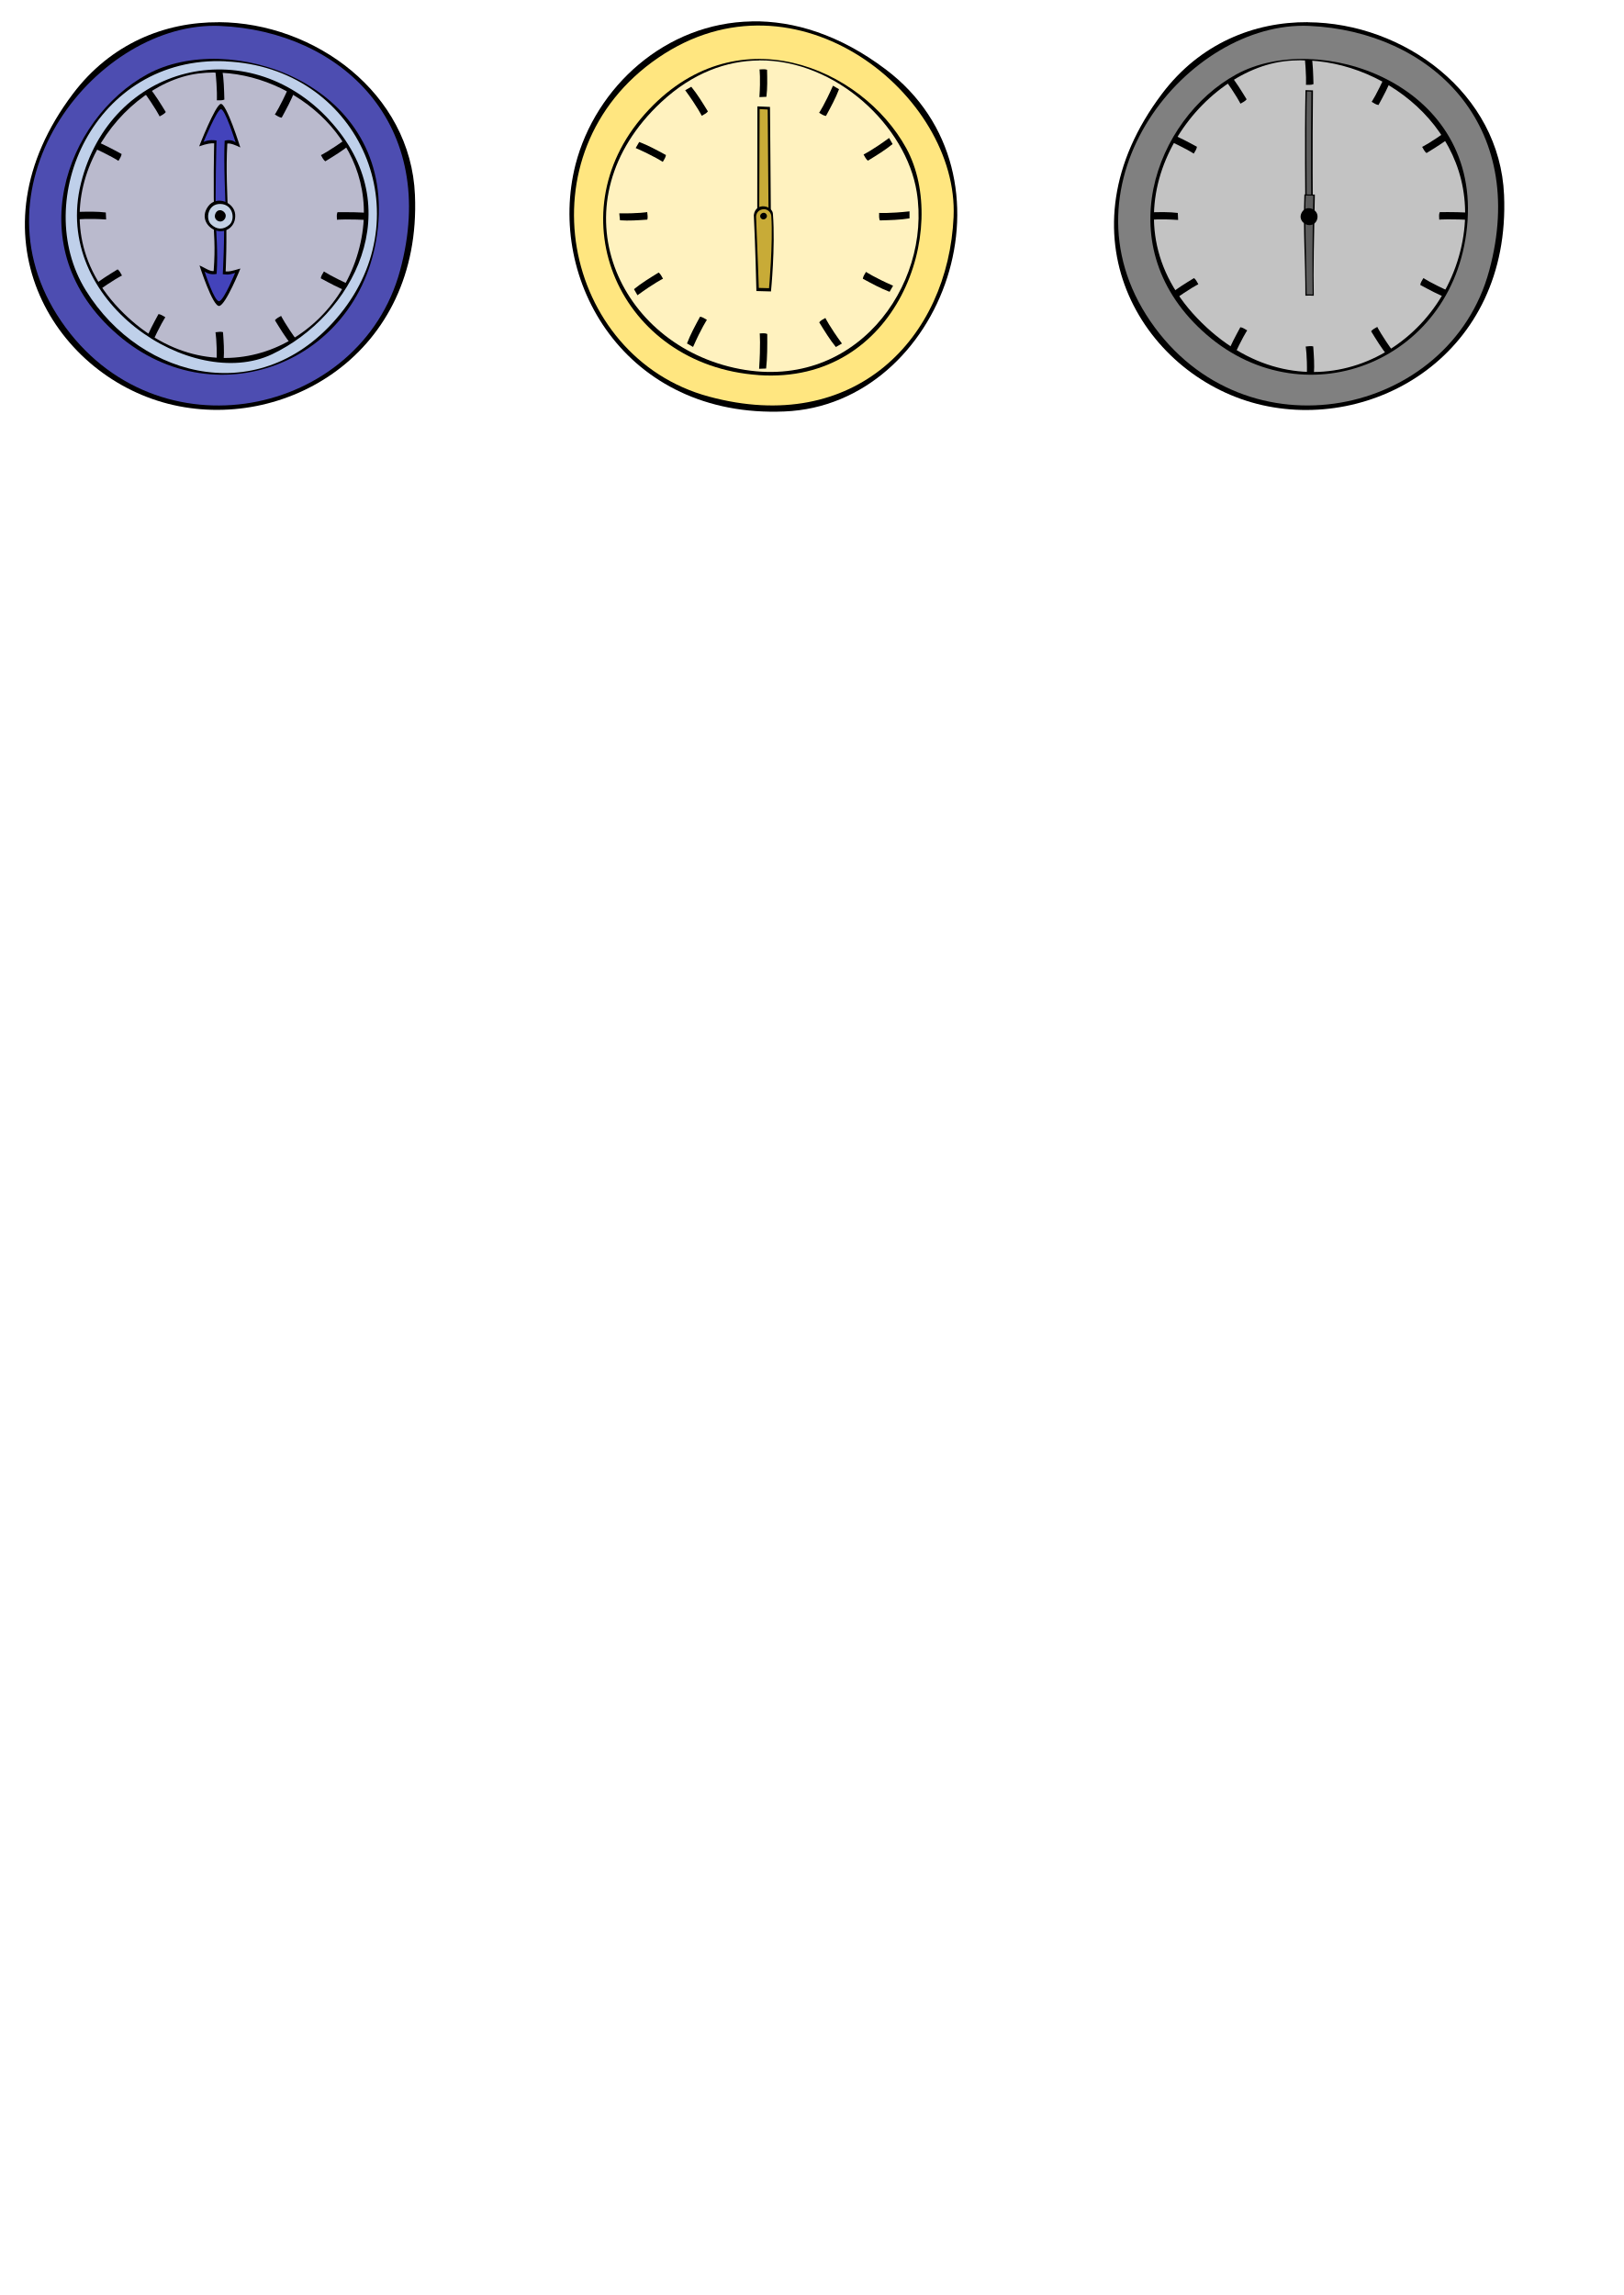
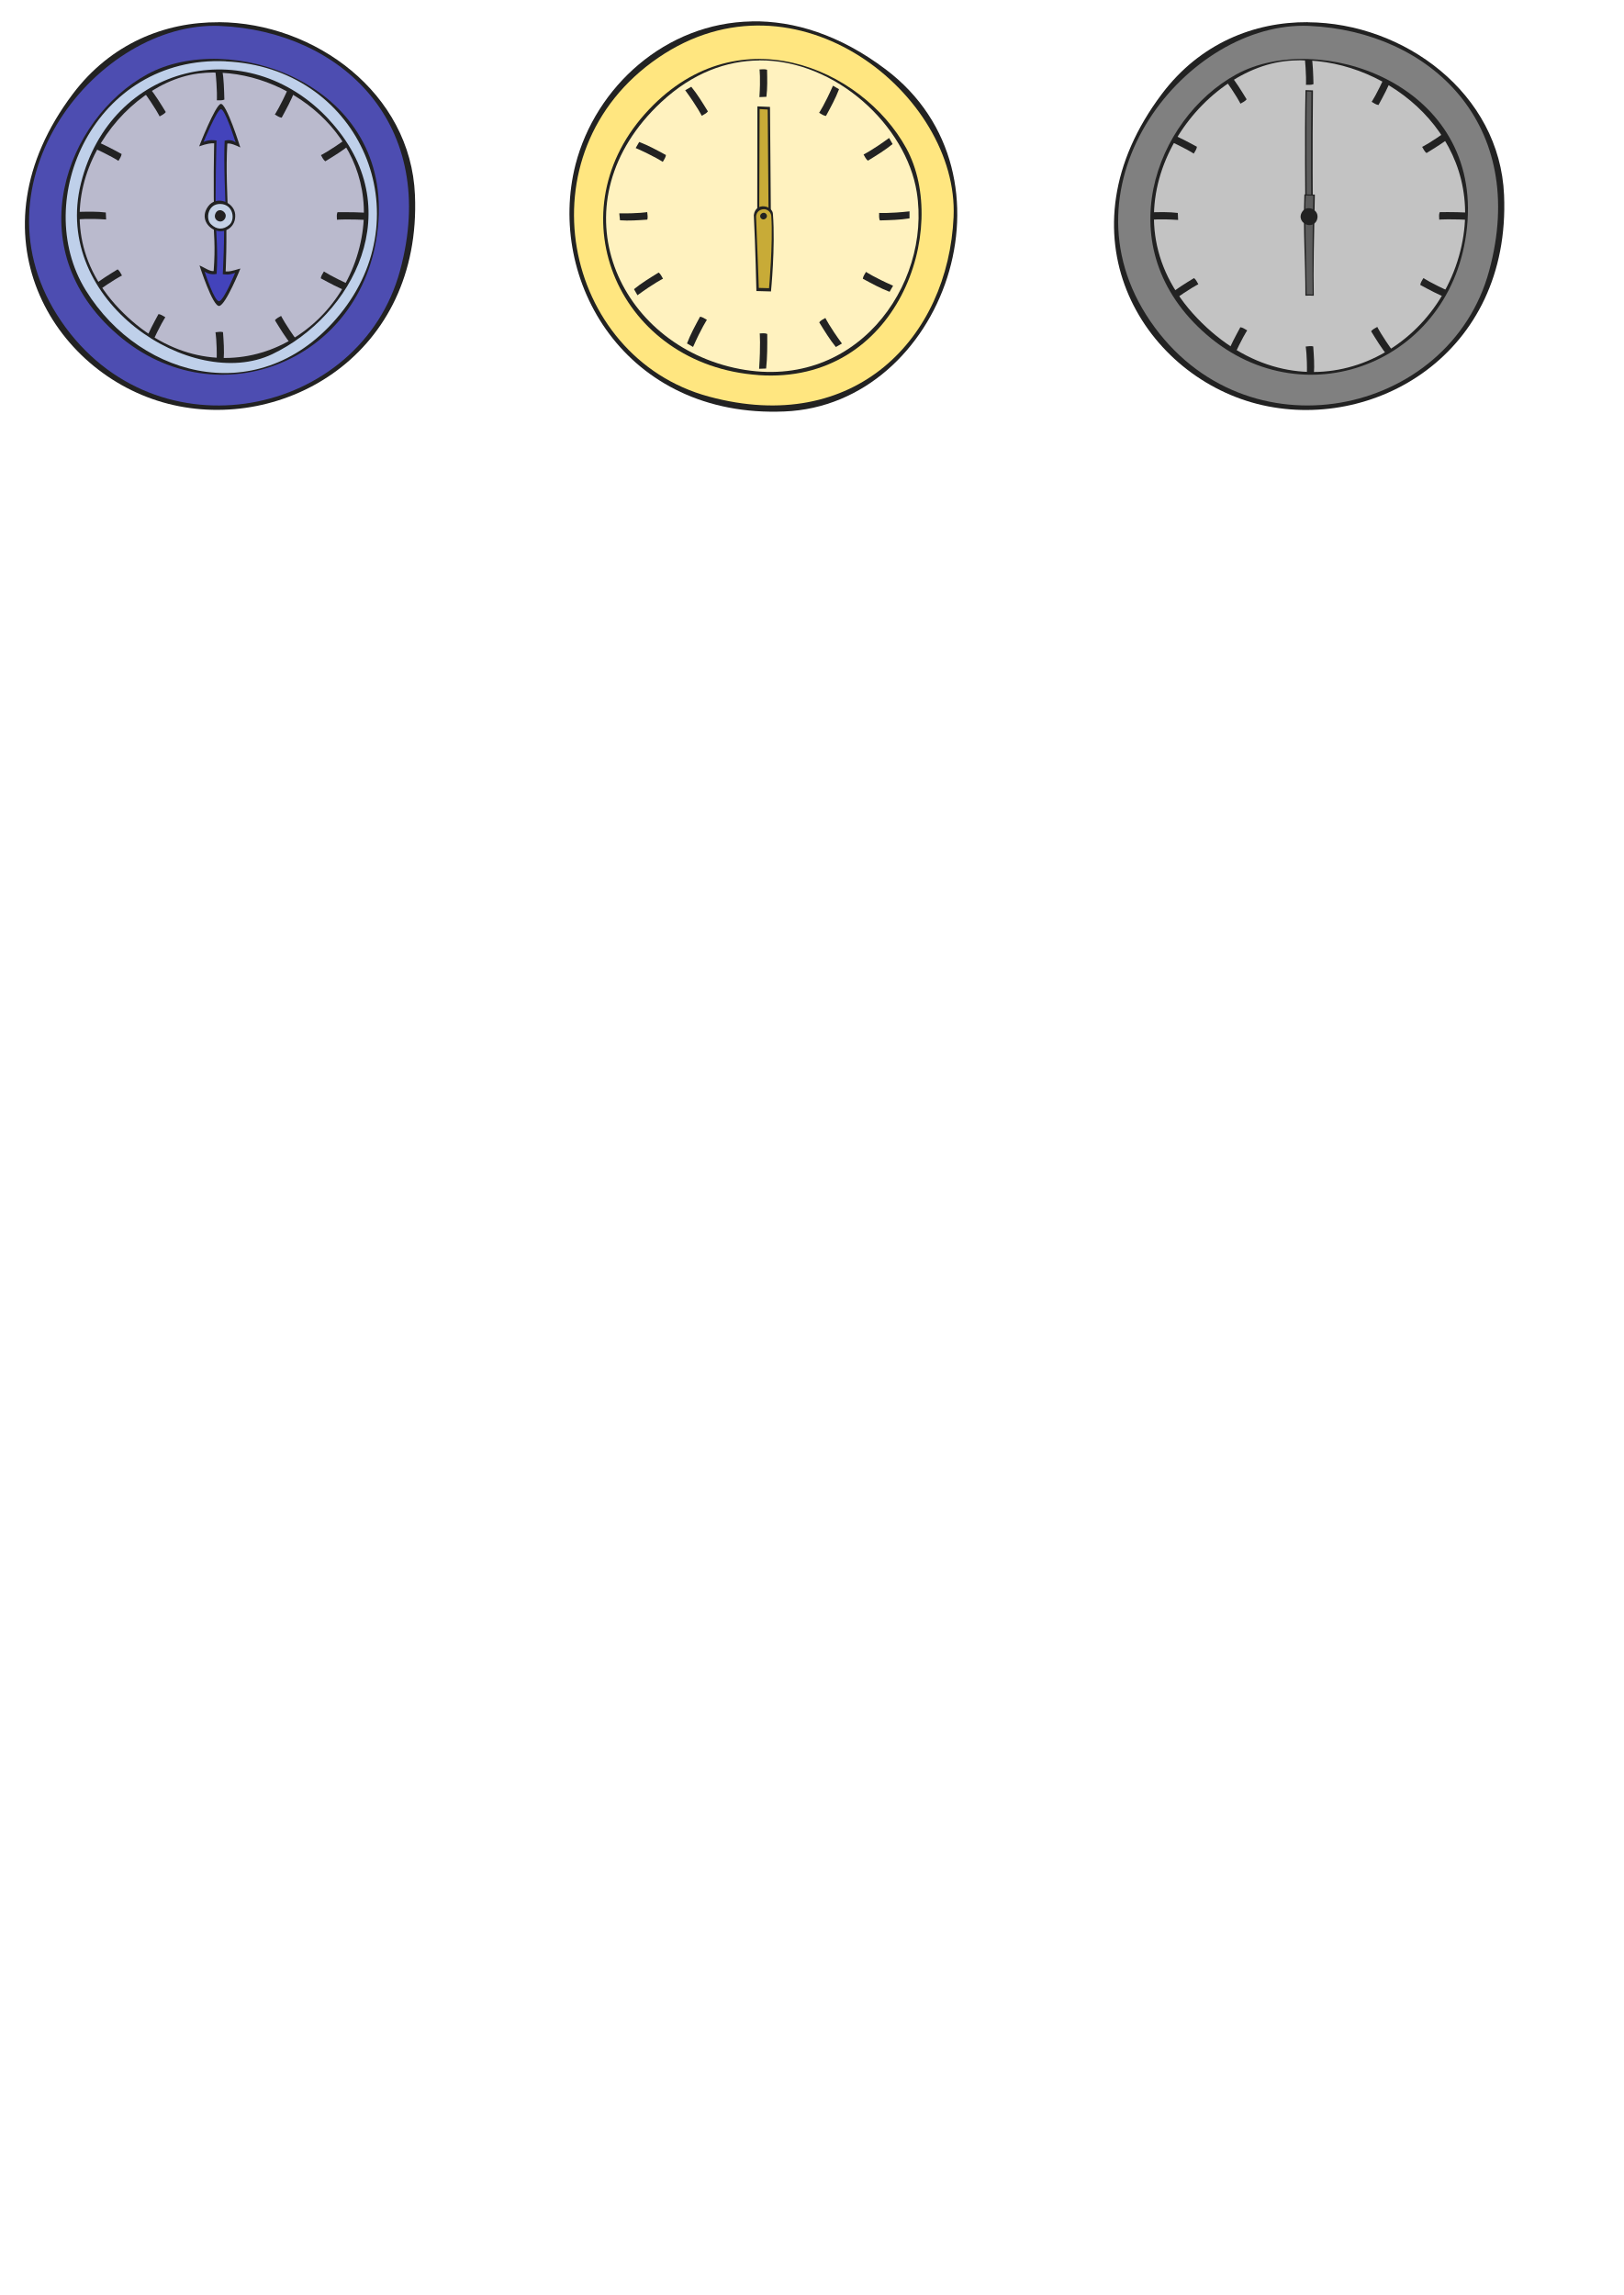
<svg xmlns="http://www.w3.org/2000/svg" xmlns:xlink="http://www.w3.org/1999/xlink" id="svg2" height="1052" width="744.1" version="1.1">
  <g id="layer1">
    <g id="background_1">
      <path id="path3832" d="m182.6,97.89a82.58,82.2,0,1,1,-165.2,0,82.58,82.2,0,1,1,165.2,0z" fill-rule="evenodd" fill-opacity="0.627" fill="#9191af" />
-       <path id="path3765" fill-rule="evenodd" fill="#000" d="M100.3,10.19c-24.73-0.15-49.47,9.75-66.86,32.78-48.39,64.03-9.48,128.5,43.56,142.1,53,13.6,116.3-22.7,113.2-95.69-1.9-46.74-45.9-78.96-89.9-79.22zm-2.14,23.09c36.84-0.15,76.94,32.57,67.14,77.82-10.4,48.3-68.47,74.6-110.7,30.4-42.23-44.29-2.35-102.8,36.25-107.8,2.42-0.31,4.86-0.46,7.32-0.47z" />
+       <path id="path3765" fill-rule="evenodd" fill="#222" d="M100.3,10.19c-24.73-0.15-49.47,9.75-66.86,32.78-48.39,64.03-9.48,128.5,43.56,142.1,53,13.6,116.3-22.7,113.2-95.69-1.9-46.74-45.9-78.96-89.9-79.22zm-2.14,23.09c36.84-0.15,76.94,32.57,67.14,77.82-10.4,48.3-68.47,74.6-110.7,30.4-42.23-44.29-2.35-102.8,36.25-107.8,2.42-0.31,4.86-0.46,7.32-0.47z" />
      <path id="path3767" d="M100.9,11.89c-55.53-2.445-116.2,71.96-72.82,135.4,43.39,63.4,137.2,43.8,155.3-23.3,18.2-66.98-26.9-109.7-82.5-112.1zm72.58,89.38c-4.4,63.8-73.62,91.9-119.6,52.1-45.98-39.7-23.56-98.96,13.6-119.3,37.11-20.36,110.4,3.39,106,67.21z" fill-rule="evenodd" fill="#4d4db1" />
-       <path id="path3782" d="m98.68,32.04c1.027,9.429,0.717,13.9,0.714,13.93,1.171-0.015,2.385,0.143,3.445-0.314-0.126-4.652-0.24-9.311-0.945-13.61z" fill="#000" />
+       <path id="path3782" d="m98.68,32.04c1.027,9.429,0.717,13.9,0.714,13.93,1.171-0.015,2.385,0.143,3.445-0.314-0.126-4.652-0.24-9.311-0.945-13.61z" fill="#222" />
      <use id="use3784" xlink:href="#path3782" transform="matrix(-0.03639416,-0.9995096,-1.16168,0.03131355,211.4711,198.6276)" height="1052.362" width="744.094" y="0" x="0" />
      <use id="use3786" xlink:href="#path3782" transform="matrix(0.9950272,-0.09960347,-0.09148554,-0.91393,4.070166,204.2175)" height="1052.362" width="744.094" y="0" x="0" />
      <use id="use3788" xlink:href="#path3782" transform="matrix(-0.04345369,-0.9988579,-0.908425,0.04777947,82.04204,197.6483)" height="1052.362" width="744.094" y="0" x="0" />
      <use id="use3814" xlink:href="#path3782" transform="matrix(0.8660254,0.5,-0.5,0.8660254,62.88138,-37.01066)" height="1052.362" width="744.094" y="0" x="0" />
      <use id="use3816" xlink:href="#path3782" transform="matrix(0.5,0.8660254,-0.8660254,0.5,137.2242,-37.94687)" height="1052.362" width="744.094" y="0" x="0" />
      <use id="use3820" xlink:href="#path3782" transform="matrix(-0.5,0.8660254,-0.8660254,-0.5,237.9874,61.33638)" height="1052.362" width="744.094" y="0" x="0" />
      <use id="use3822" xlink:href="#path3782" transform="matrix(-0.8660254,0.5,-0.5,-0.8660254,237.9134,134.9216)" height="1052.362" width="744.094" y="0" x="0" />
      <use id="use3826" xlink:href="#path3782" transform="matrix(-0.8660254,-0.5,0.5,-0.8660254,138.8827,234.9272)" height="1052.362" width="744.094" y="0" x="0" />
      <use id="use3828" xlink:href="#path3782" transform="matrix(-0.5,-0.8660254,0.8660254,-0.5,65.80261,235.3583)" height="1052.362" width="744.094" y="0" x="0" />
      <use id="use3832" xlink:href="#path3782" transform="matrix(0.5,-0.8660254,0.8660254,0.5,-35.21313,136.8327)" height="1052.362" width="744.094" y="0" x="0" />
      <use id="use3834" xlink:href="#path3782" transform="matrix(0.8660254,-0.5,0.5,0.8660254,-35.8968,63.24746)" height="1052.362" width="744.094" y="0" x="0" />
      <path id="path3773" d="M103.4,28.09c-60.06-2.68-89.65,63.61-64.07,105,25.59,41.38,82.58,55.27,118.1,8.95,35.5-46.32,6.11-111.3-53.98-113.9zm47.41,26.78c37.6,40.59,10.65,90.02-26.07,107.5-36.65,17.4-101.2-24-87.62-78.43,13.58-54.45,76.12-69.69,113.7-29.1z" fill-rule="evenodd" fill="#bfd0ea" />
    </g>
    <g id="minute_1">
-       <path id="path3836" d="M98.28,101.7c-0.65-13.28-0.11-36-0.11-36-1.403-0.084-3.213,0.083-6.878,1.389,0,0,7.336-18.87,9.887-19.45,2.551-0.573,8.976,19.95,8.976,19.95-1.872-0.933-4.604-2.093-5.967-1.768-0.665,11.88-0.013,22.95,0.43,35.48z" fill="#000" />
+       <path id="path3836" d="M98.28,101.7c-0.65-13.28-0.11-36-0.11-36-1.403-0.084-3.213,0.083-6.878,1.389,0,0,7.336-18.87,9.887-19.45,2.551-0.573,8.976,19.95,8.976,19.95-1.872-0.933-4.604-2.093-5.967-1.768-0.665,11.88-0.013,22.95,0.43,35.48z" fill="#222" />
      <path id="path3836-3" d="m99,101.5c-0.478-12.03,0.243-37.11,0.243-37.11-1.04-0.076-3.214-0.524-5.931,0.66,0,0,5.973-14.47,7.864-14.99,1.891-0.52,6.835,15.26,6.835,15.26-1.568-1.412-4.033-1.141-5.033-0.814-0.493,10.77,0.286,25.19,0.614,36.56z" fill="#4343bb" />
    </g>
    <g id="hour_1">
-       <path id="path3836-5" d="m103.5,96.14c0.666,13.26-0.07,28.28-0.07,28.28,1.648,0.095,2.45-0.057,6.765-1.333,0,0-6.667,16.6-9.668,17.15-3.001,0.552-9.079-18.57-9.079-18.57,2.193,0.948,4.886,2.883,6.49,2.569,0.864-11.87,0.122-15.44-0.312-27.97z" fill="#000" />
+       <path id="path3836-5" d="m103.5,96.14c0.666,13.26-0.07,28.28-0.07,28.28,1.648,0.095,2.45-0.057,6.765-1.333,0,0-6.667,16.6-9.668,17.15-3.001,0.552-9.079-18.57-9.079-18.57,2.193,0.948,4.886,2.883,6.49,2.569,0.864-11.87,0.122-15.44-0.312-27.97z" fill="#222" />
      <path id="path3836-3-2" d="m102.6,96.92c0.478,12.03-0.485,28.77-0.485,28.77,1.221,0.084,2.447,0.551,5.647-0.612,0,0-5.035,12.46-7.26,12.97-2.225,0.504-6.722-13.6-6.722-13.6,1.833,1.425,4.348,1.423,5.526,1.105,0.654-10.77-0.218-17.05-0.525-28.42z" fill="#4343bb" />
    </g>
    <g id="foreground_1" fill-rule="evenodd">
-       <path id="path3765-6" d="m107.8,98.29c0.411,5.589-4.235,8.574-8.417,7.48-4.182-1.093-7.759-6.058-3.944-11.22,3.815-5.163,11.95-1.849,12.36,3.741z" fill="#000" />
+       <path id="path3765-6" d="m107.8,98.29c0.411,5.589-4.235,8.574-8.417,7.48-4.182-1.093-7.759-6.058-3.944-11.22,3.815-5.163,11.95-1.849,12.36,3.741z" fill="#222" />
      <path id="path3773-8" d="m101.1,93.49c-5.789-0.205-6.989,6.716-4.433,9.271,2.556,2.556,5.666,2.731,8.477,0.286s1.746-9.353-4.044-9.557zm1.842,3.956c1.303,1.582-0.009,3.808-1.582,4.073-1.573,0.265-3.519-1.258-2.699-3.438,0.82-2.18,2.978-2.218,4.281-0.635z" fill="#c4d1e5" />
    </g>
    <g id="background_2">
      <path id="path3061" d="m431.8,99.41a81.06,82.71,0,1,1,-162.1,0,81.06,82.71,0,1,1,162.1,0z" fill-rule="evenodd" fill-opacity="0.502" fill="#ffe680" />
-       <path id="path3765-7" fill-rule="evenodd" fill="#000" d="M344.6,9.812c-39.5,0.688-71.6,29.96-80.8,65.6-13.5,52.99,22.8,116.3,95.8,113.2,72.9-3,110.5-108.4,46.4-156.8-21-15.87-42.1-22.36-61.4-22.03zm3.4,17.85c35.4-0.25,67.4,30.26,72.2,60.34,6.9,42.8-28.5,92.9-83.7,80.6-55.3-12.4-81.8-76.65-33.4-121.8,14.4-13.42,30-18.99,44.9-19.09z" />
+       <path id="path3765-7" fill-rule="evenodd" fill="#222" d="M344.6,9.812c-39.5,0.688-71.6,29.96-80.8,65.6-13.5,52.99,22.8,116.3,95.8,113.2,72.9-3,110.5-108.4,46.4-156.8-21-15.87-42.1-22.36-61.4-22.03zm3.4,17.85c35.4-0.25,67.4,30.26,72.2,60.34,6.9,42.8-28.5,92.9-83.7,80.6-55.3-12.4-81.8-76.65-33.4-121.8,14.4-13.42,30-18.99,44.9-19.09z" />
      <path id="path3767-4" d="m437.1,99.35c2.444-55.57-71.96-116.3-135.4-72.87-63.4,43.39-43.8,137.2,23.21,155.3,67.02,18.14,109.7-26.91,112.2-82.48zm-89.38,72.58c-63.8-4.4-93.5-73.11-52.2-119.6s99.5-21.54,119.9,15.62c20.3,37.18-3.9,108.4-67.7,104z" fill-rule="evenodd" fill="#ffe680" />
-       <path id="path3782-9" d="m416.9,96.88c-9.429,1.028-13.9,0.717-13.93,0.714,0.015,1.171-0.143,2.385,0.314,3.445,4.652-0.126,9.311-0.24,13.61-0.945z" fill="#000" />
+       <path id="path3782-9" d="m416.9,96.88c-9.429,1.028-13.9,0.717-13.93,0.714,0.015,1.171-0.143,2.385,0.314,3.445,4.652-0.126,9.311-0.24,13.61-0.945z" fill="#222" />
      <use id="use3784-4" xlink:href="#path3782-9" transform="matrix(0.03131355,1.16168,0.9995096,-0.03639416,238.0696,-311.7285)" height="1052.362" width="744.094" y="0" x="0" />
      <use id="use3786-8" xlink:href="#path3782-9" transform="matrix(-0.91393,0.09148554,0.09960347,0.9950272,655.2293,-36.75909)" height="1052.362" width="744.094" y="0" x="0" />
      <use id="use3788-8" xlink:href="#path3782-9" transform="matrix(0.04777947,0.908425,0.9988579,-0.04345369,231.4027,-329.9959)" height="1052.362" width="744.094" y="0" x="0" />
      <use id="use3814-2" xlink:href="#path3782-9" transform="matrix(0.8660254,0.5,-0.5,0.8660254,96.76319,-161.3755)" height="1052.362" width="744.094" y="0" x="0" />
      <use id="use3816-4" xlink:href="#path3782-9" transform="matrix(0.5,0.8660254,-0.8660254,0.5,261.3685,-252.021)" height="1052.362" width="744.094" y="0" x="0" />
      <use id="use3820-5" xlink:href="#path3782-9" transform="matrix(-0.5,0.8660254,-0.8660254,-0.5,610.0295,-153.5649)" height="1052.362" width="744.094" y="0" x="0" />
      <use id="use3822-5" xlink:href="#path3782-9" transform="matrix(-0.8660254,0.5,-0.5,-0.8660254,701.6851,10.78784)" height="1052.362" width="744.094" y="0" x="0" />
      <use id="use3826-1" xlink:href="#path3782-9" transform="matrix(-0.8660254,-0.5,0.5,-0.8660254,603.9867,360.2064)" height="1052.362" width="744.094" y="0" x="0" />
      <use id="use3828-7" xlink:href="#path3782-9" transform="matrix(-0.5,-0.8660254,0.8660254,-0.5,438.6238,450.8519)" height="1052.362" width="744.094" y="0" x="0" />
      <use id="use3832-1" xlink:href="#path3782-9" transform="matrix(0.5,-0.8660254,0.8660254,0.5,89.45771,351.8908)" height="1052.362" width="744.094" y="0" x="0" />
      <use id="use3834-1" xlink:href="#path3782-9" transform="matrix(0.8660254,-0.5,0.5,0.8660254,-1.945409,187.7905)" height="1052.362" width="744.094" y="0" x="0" />
    </g>
    <g id="minute_2">
-       <path id="path3836-3-2-2-4-4" d="m347.1,99.06,0.071-50.3,5.771,0.25,0.406,50z" fill="#000" />
+       <path id="path3836-3-2-2-4-4" d="m347.1,99.06,0.071-50.3,5.771,0.25,0.406,50z" fill="#222" />
      <path id="path3836-3-2-2-7" d="m348,99.05,0.192-49.05,3.699,0.206,0.402,48.85z" fill="#c8ab37" />
    </g>
    <g id="hour_2">
-       <path id="path3836-3-2-2-4" d="m354.3,98.31c1.138,15.09-0.903,35.28-0.903,35.28l-6.685-0.182s-0.457-20.57-1.187-34.83c0.833-6.212,8.882-4.331,8.774-0.265z" fill="#000" />
+       <path id="path3836-3-2-2-4" d="m354.3,98.31c1.138,15.09-0.903,35.28-0.903,35.28l-6.685-0.182s-0.457-20.57-1.187-34.83c0.833-6.212,8.882-4.331,8.774-0.265z" fill="#222" />
      <path id="path3836-3-2-2" fill="#c8ab37" d="m350.1,95.9c-2.007,0.091-3.378,1.349-3.54,3.357,0.509,11.7,1.259,32.72,1.259,32.72l4.688,0.125s1.843-20.5,1.049-32.88c-0.017-1.844-1.714-3.405-3.455-3.326zm1.395,2.783c0.31,1.003-0.856,2.192-2.013,1.835-1.158-0.357-1.435-1.95-0.375-2.661,1.06-0.711,2.078-0.177,2.388,0.826z" />
    </g>
    <g id="background_3" transform="translate(0,-0.2525381)">
      <path id="path3300" d="m687.3,97.9c0,45.56-37.42,82.5-83.57,82.5-46.16,0-83.57-36.94-83.57-82.5s37.42-82.5,83.57-82.5c46.16,0,83.57,36.94,83.57,82.5z" fill-rule="evenodd" fill-opacity="0.627" fill="#a0a0a0" />
-       <path id="path3782-3" d="m597.9,25.2c1.028,9.429,0.717,13.9,0.714,13.93,1.171-0.015,2.385,0.143,3.445-0.314-0.126-4.652-0.24-9.311-0.945-13.61z" fill="#000" />
+       <path id="path3782-3" d="m597.9,25.2c1.028,9.429,0.717,13.9,0.714,13.93,1.171-0.015,2.385,0.143,3.445-0.314-0.126-4.652-0.24-9.311-0.945-13.61z" fill="#222" />
      <use id="use3784-9" xlink:href="#path3782-3" transform="matrix(-0.03639416,-0.9995096,-1.16168,0.03131355,726.9518,698.0254)" height="1052.362" width="744.094" y="0" x="0" />
      <use id="use3786-84" xlink:href="#path3782-3" transform="matrix(0.9950272,-0.09960347,-0.09148554,-0.91393,6.432127,254.4901)" height="1052.362" width="744.094" y="0" x="0" />
      <use id="use3788-0" xlink:href="#path3782-3" transform="matrix(-0.04345369,-0.9988579,-0.908425,0.04777947,588.8888,697.0859)" height="1052.362" width="744.094" y="0" x="0" />
      <use id="use3814-5" xlink:href="#path3782-3" transform="matrix(0.8660254,0.5,-0.5,0.8660254,129.8777,-286.2613)" height="1052.362" width="744.094" y="0" x="0" />
      <use id="use3816-42" xlink:href="#path3782-3" transform="matrix(0.5,0.8660254,-0.8660254,0.5,386.4561,-470.3977)" height="1052.362" width="744.094" y="0" x="0" />
      <use id="use3820-1" xlink:href="#path3782-3" transform="matrix(-0.5,0.8660254,-0.8660254,-0.5,985.6564,-371.1332)" height="1052.362" width="744.094" y="0" x="0" />
      <use id="use3822-0" xlink:href="#path3782-3" transform="matrix(-0.8660254,0.5,-0.5,-0.8660254,1169.288,-115.3123)" height="1052.362" width="744.094" y="0" x="0" />
      <use id="use3826-7" xlink:href="#path3782-3" transform="matrix(-0.8660254,-0.5,0.5,-0.8660254,1070.528,484.8981)" height="1052.362" width="744.094" y="0" x="0" />
      <use id="use3828-9" xlink:href="#path3782-3" transform="matrix(-0.5,-0.8660254,0.8660254,-0.5,814.7074,668.5294)" height="1052.362" width="744.094" y="0" x="0" />
      <use id="use3832-3" xlink:href="#path3782-3" transform="matrix(0.5,-0.8660254,0.8660254,0.5,213.992,569.5173)" height="1052.362" width="744.094" y="0" x="0" />
      <use id="use3834-3" xlink:href="#path3782-3" transform="matrix(0.8660254,-0.5,0.5,0.8660254,30.61314,313.1915)" height="1052.362" width="744.094" y="0" x="0" />
-       <path id="path3765-0" fill-rule="evenodd" fill="#000" d="m599.5,10.41c-24.71-0.148-49.45,9.753-66.84,32.78-48.39,64.08-9.48,128.6,43.56,142.2,53.04,13.57,116.3-22.76,113.2-95.72-1.958-46.74-45.89-78.95-89.94-79.22zm-3.062,17.5c40.35-0.17,84.22,35.58,73.5,85-11.44,52.71-74.95,81.5-121.2,33.16-46.23-48.34-2.569-112.3,39.69-117.7,2.641-0.337,5.31-0.489,8-0.5z" />
+       <path id="path3765-0" fill-rule="evenodd" fill="#222" d="m599.5,10.41c-24.71-0.148-49.45,9.753-66.84,32.78-48.39,64.08-9.48,128.6,43.56,142.2,53.04,13.57,116.3-22.76,113.2-95.72-1.958-46.74-45.89-78.95-89.94-79.22zm-3.062,17.5c40.35-0.17,84.22,35.58,73.5,85-11.44,52.71-74.95,81.5-121.2,33.16-46.23-48.34-2.569-112.3,39.69-117.7,2.641-0.337,5.31-0.489,8-0.5z" />
      <path id="path3767-48" d="M600.1,12.12c-55.5-2.441-116.2,71.96-72.8,135.4,43.4,63.4,137.2,43.8,155.3-23.2,18.2-67.04-26.9-109.7-82.5-112.2zm72.58,89.38c-4.393,63.79-73.64,91.92-119.6,52.16-45.99-39.77-23.56-98.99,13.6-119.3,37.16-20.35,110.4,3.397,106,67.19z" fill-rule="evenodd" fill="#808080" />
    </g>
    <g id="minute_3">
-       <path id="path4070" d="m598.4,41.31,3.429,0.115c-0.269,27.28-0.142,51.34,0.053,67.5-1.285-0.14-2.349-0.127-3.54-0.021,0.017-23.44-0.407-43.04,0.057-67.59z" fill="#000" />
+       <path id="path4070" d="m598.4,41.31,3.429,0.115c-0.269,27.28-0.142,51.34,0.053,67.5-1.285-0.14-2.349-0.127-3.54-0.021,0.017-23.44-0.407-43.04,0.057-67.59z" fill="#222" />
      <path id="path4070-1" d="m601.1,42.01c-0.325,26.75-0.071,50.9,0.027,66.36-0.729-0.016-1.512-0.099-2.115-0.029-0.102-22.41-0.401-54.62,0.025-66.4z" fill="#5c5c5c" />
    </g>
    <g id="hour_3">
-       <path id="path4070-12" d="m597.9,89.11,4.787,0.079c-0.375,18.74-0.756,35.27-0.484,46.37-1.794-0.096-2.186-0.087-3.848-0.014,0.024-16.1-1.104-29.57-0.456-46.44z" fill="#000" />
+       <path id="path4070-12" d="m597.9,89.11,4.787,0.079c-0.375,18.74-0.756,35.27-0.484,46.37-1.794-0.096-2.186-0.087-3.848-0.014,0.024-16.1-1.104-29.57-0.456-46.44z" fill="#222" />
      <path id="path4070-1-5" d="m602,89.68c-0.454,18.38-0.457,34.7-0.319,45.32-1.018-0.011-1.895-0.068-2.736-0.02-0.142-15.4-1.005-37.26-0.412-45.35z" fill="#5c5c5c" />
    </g>
    <g id="foreground_3">
-       <path id="path3765-6-9" d="m603.9,98.93c0.228,3.097-2.346,4.751-4.664,4.145-2.317-0.606-4.299-3.357-2.185-6.217s6.621-1.024,6.849,2.073z" fill-rule="evenodd" fill="#000" />
+       <path id="path3765-6-9" d="m603.9,98.93c0.228,3.097-2.346,4.751-4.664,4.145-2.317-0.606-4.299-3.357-2.185-6.217s6.621-1.024,6.849,2.073z" fill-rule="evenodd" fill="#222" />
    </g>
  </g>
</svg>
